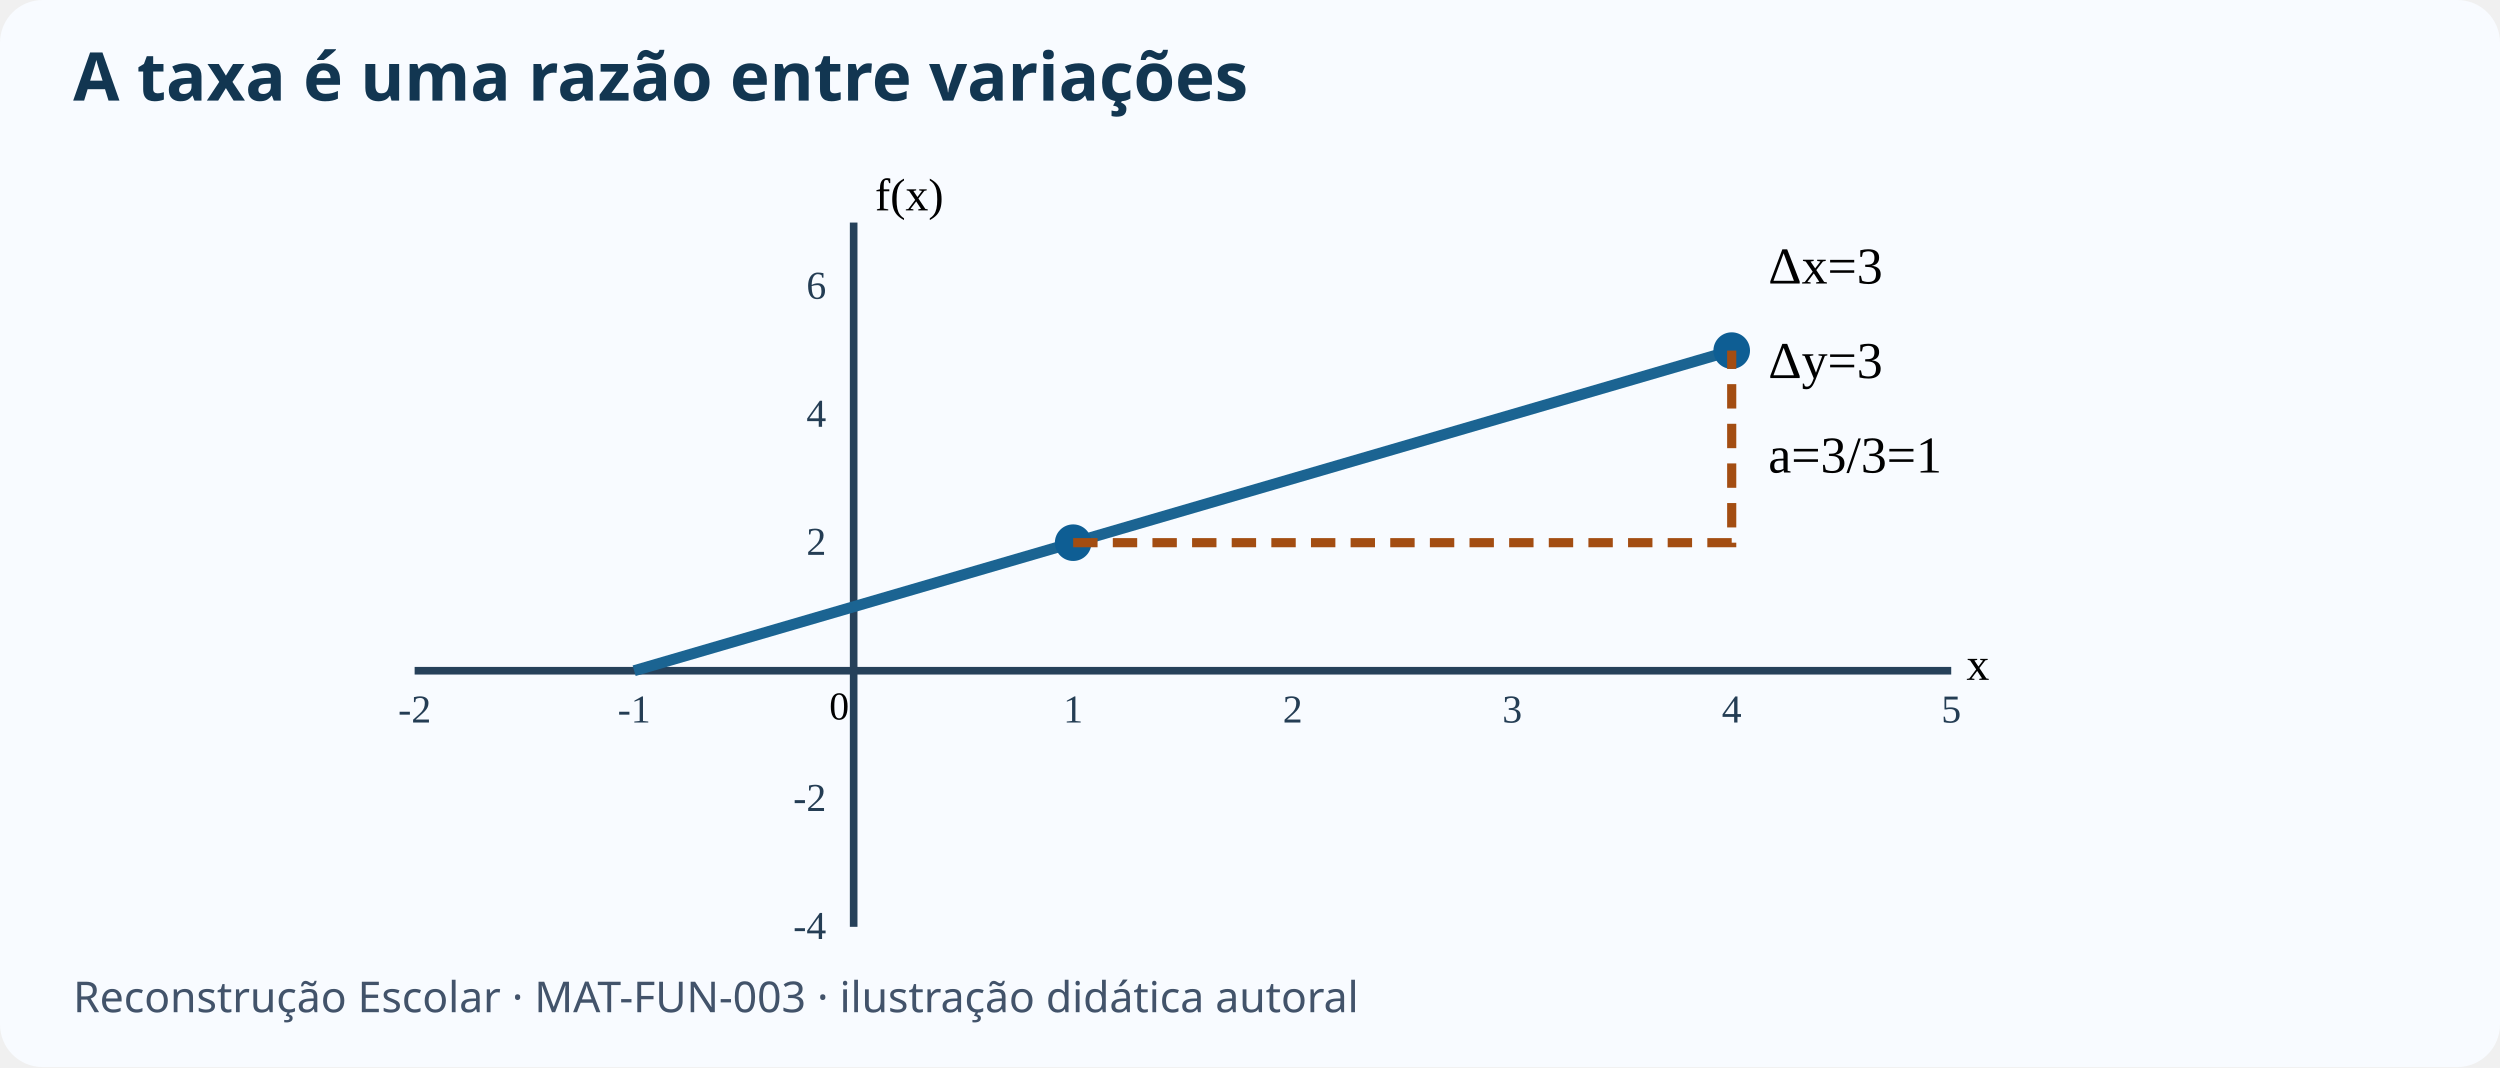
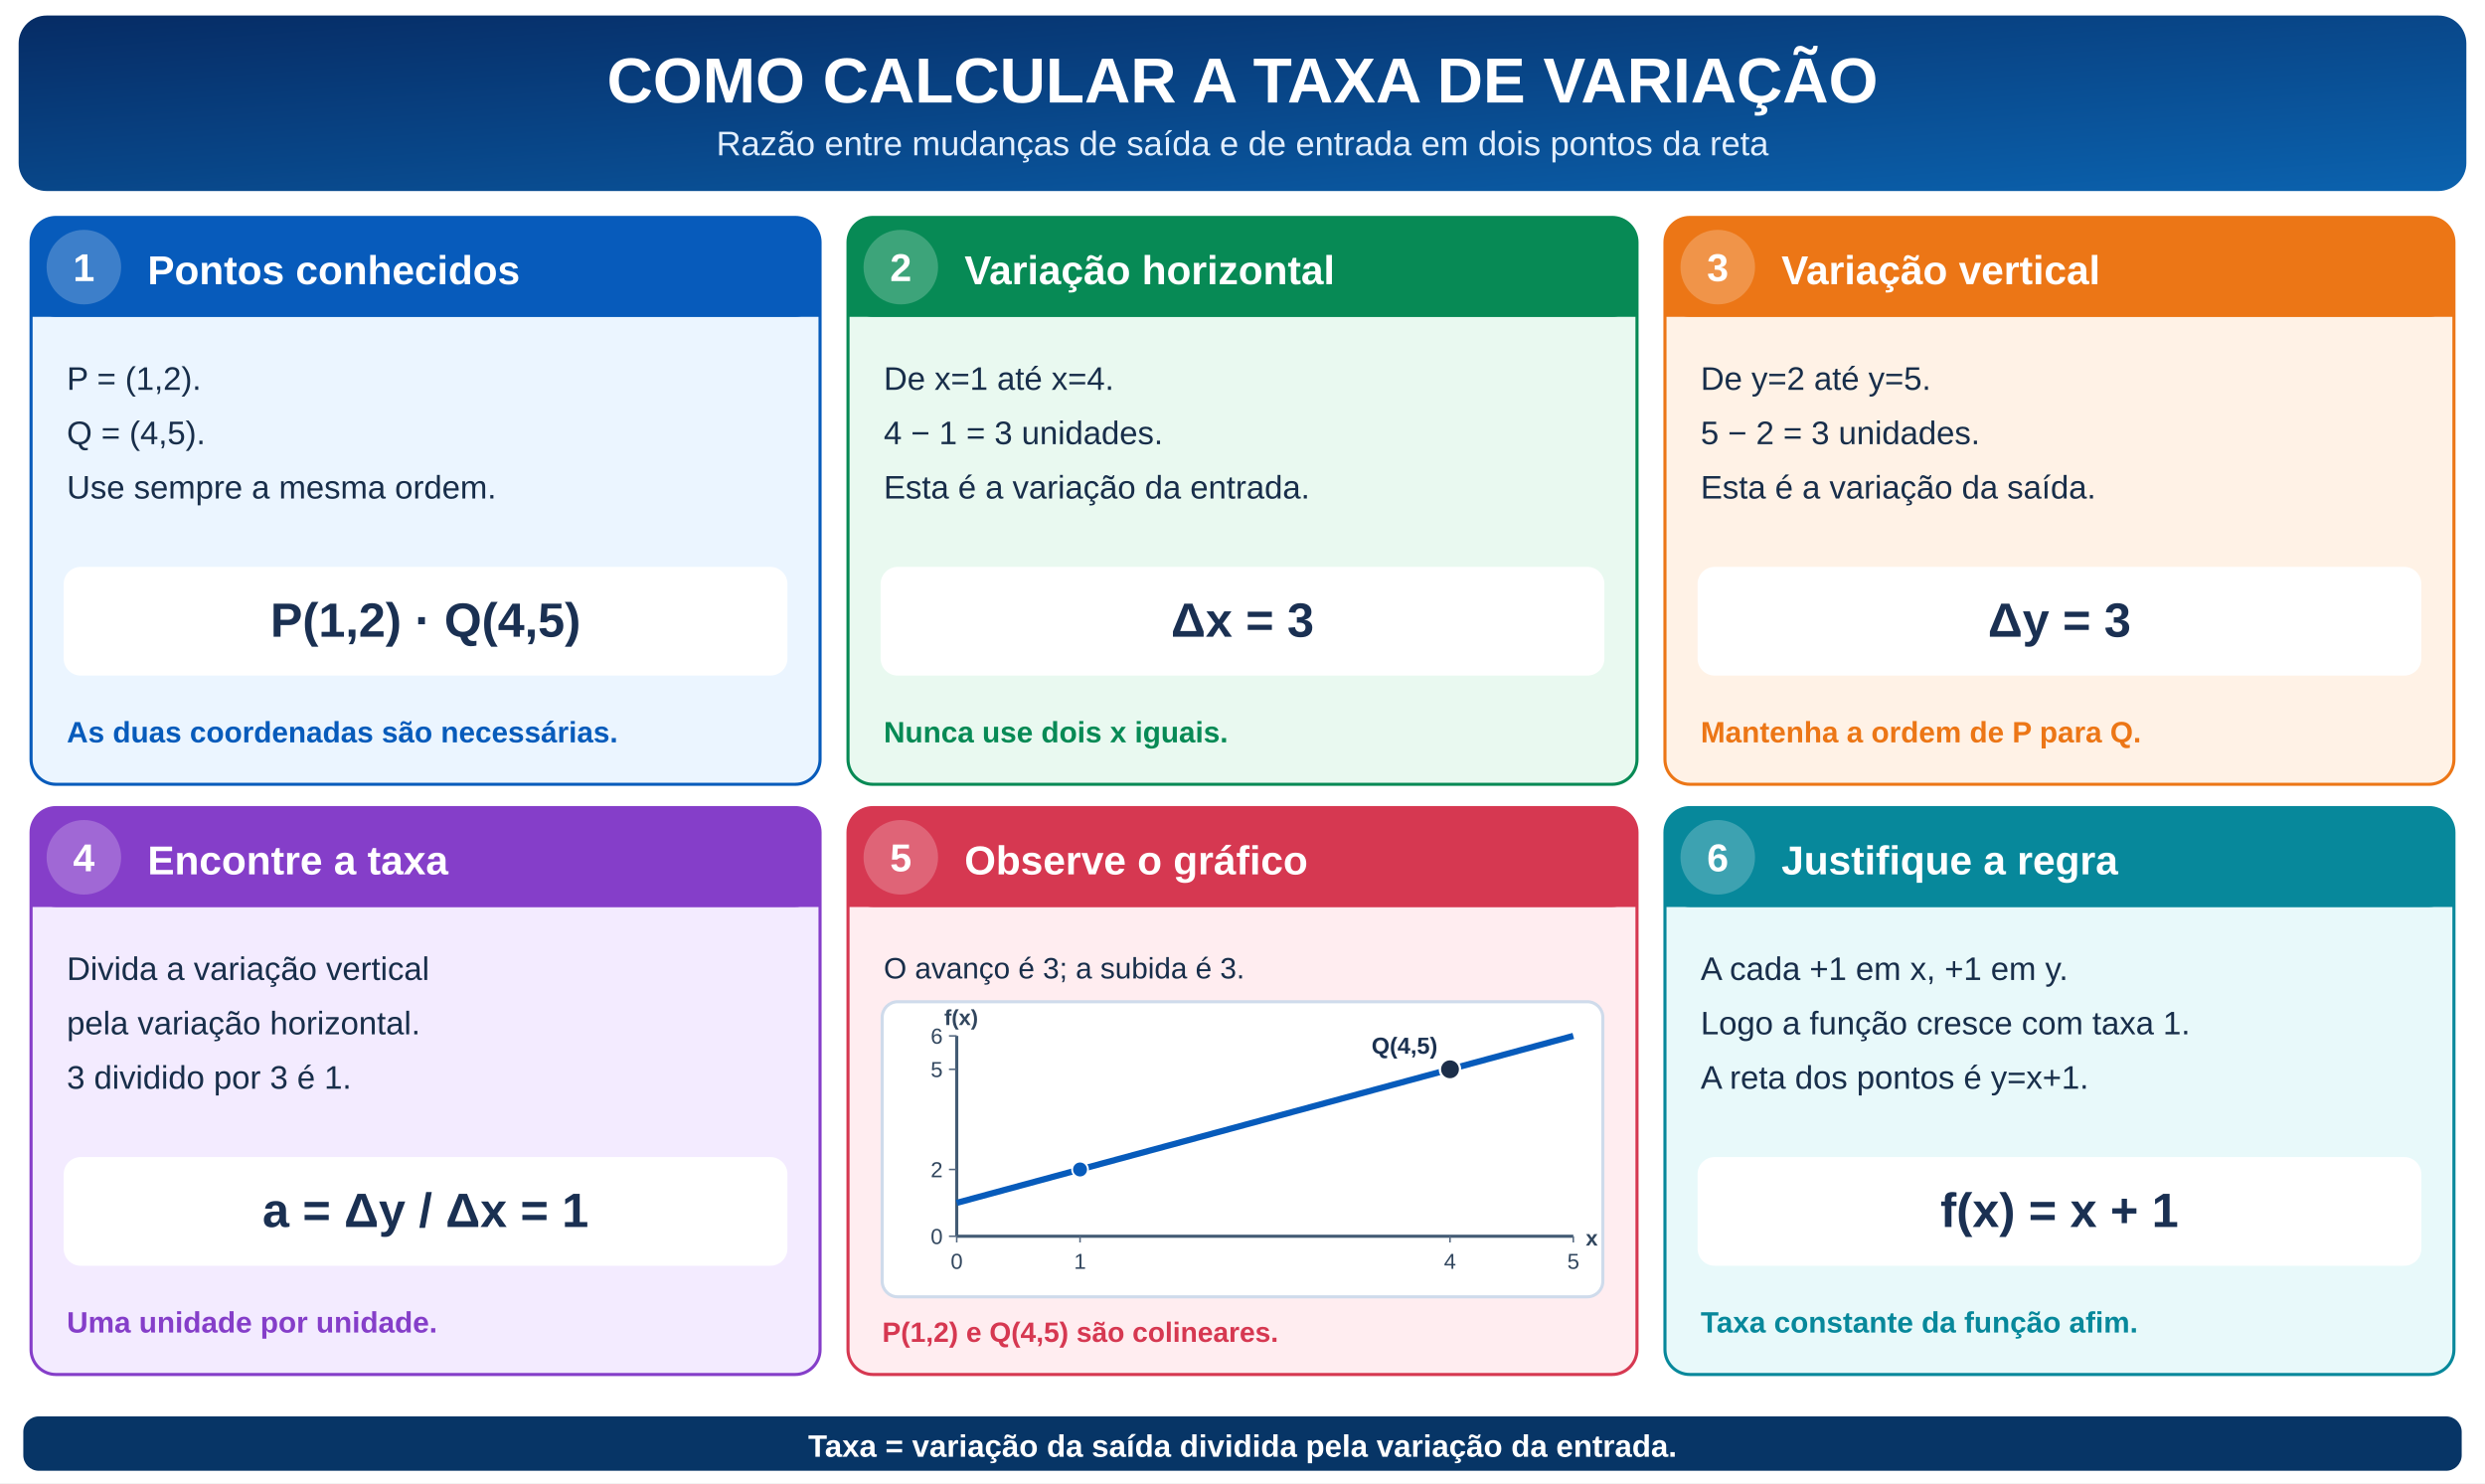
- <svg xmlns="http://www.w3.org/2000/svg" viewBox="0 0 820 350" width="820" height="350" role="img" aria-labelledby="title desc">
-   <rect width="820" height="350" fill="#f8fbff" rx="14" />
-   <text x="24" y="33" font-family="sans-serif" font-size="22" font-weight="bold" fill="#123651">A taxa é uma razão entre variações</text>
-   <line x1="136" y1="220" x2="640" y2="220" stroke="#26415a" stroke-width="2.5" />
-   <line x1="280" y1="73" x2="280" y2="304" stroke="#26415a" stroke-width="2.5" />
-   <text x="136" y="237" font-size="13" text-anchor="middle" fill="#243d54">-2</text>
-   <text x="208" y="237" font-size="13" text-anchor="middle" fill="#243d54">-1</text>
-   <text x="352" y="237" font-size="13" text-anchor="middle" fill="#243d54">1</text>
-   <text x="424" y="237" font-size="13" text-anchor="middle" fill="#243d54">2</text>
-   <text x="496" y="237" font-size="13" text-anchor="middle" fill="#243d54">3</text>
-   <text x="568" y="237" font-size="13" text-anchor="middle" fill="#243d54">4</text>
-   <text x="640" y="237" font-size="13" text-anchor="middle" fill="#243d54">5</text>
-   <text x="271" y="308" text-anchor="end" font-size="13" fill="#243d54">-4</text>
-   <text x="271" y="266" text-anchor="end" font-size="13" fill="#243d54">-2</text>
-   <text x="271" y="182" text-anchor="end" font-size="13" fill="#243d54">2</text>
-   <text x="271" y="140" text-anchor="end" font-size="13" fill="#243d54">4</text>
-   <text x="271" y="98" text-anchor="end" font-size="13" fill="#243d54">6</text>
-   <text x="645" y="223" font-size="15">x</text>
-   <text x="287" y="69" font-size="15">f(x)</text>
-   <text x="272" y="236" font-size="13">0</text>
-   <path d="M208 220 L568 115" stroke="#1b6492" stroke-width="3.6" fill="none" />
-   <circle cx="352" cy="178" r="6" fill="#0e5e94" />
-   <circle cx="568" cy="115" r="6" fill="#0e5e94" />
-   <path d="M352 178 H568 V115" fill="none" stroke="#a34d12" stroke-width="3" stroke-dasharray="8 5" />
-   <text x="580" y="93" font-size="17">Δx=3</text>
-   <text x="580" y="124" font-size="17">Δy=3</text>
-   <text x="580" y="155" font-size="17">a=3/3=1</text>
-   <text x="24" y="332" font-family="sans-serif" font-size="14" fill="#42536a">Reconstrução Escolar · MAT-FUN-003 · ilustração didática autoral</text>
+ <svg xmlns="http://www.w3.org/2000/svg" role="img" aria-labelledby="title desc" viewBox="0 0 1600 955">
+   <rect x="0" y="0" width="1600" height="955" rx="0" fill="#fff" />
+   <defs>
+     <linearGradient id="header" x1="0" y1="0" x2="1" y2="1">
+       <stop offset="0" stop-color="#062c65" />
+       <stop offset="1" stop-color="#0b62ae" />
+     </linearGradient>
+   </defs>
+   <rect x="12" y="10" width="1576" height="113" rx="18" fill="url(#header)" />
+   <text x="800" y="66" text-anchor="middle" font-family="Arial,DejaVu Sans,sans-serif" font-size="41" font-weight="700" fill="#fff">COMO CALCULAR A TAXA DE VARIAÇÃO</text>
+   <text x="800" y="100" text-anchor="middle" font-family="Arial,DejaVu Sans,sans-serif" font-size="22" font-weight="400" fill="#e2efff">Razão entre mudanças de saída e de entrada em dois pontos da reta</text>
+   <rect x="20" y="140" width="508" height="365" rx="16" fill="#ebf5ff" stroke="#075bbb" stroke-width="2" />
+   <rect x="20" y="140" width="508" height="64" rx="16" fill="#075bbb" />
+   <rect x="20" y="186" width="508" height="18" rx="0" fill="#075bbb" />
+   <circle cx="54" cy="172" r="24" fill="#fff" opacity=".22" />
+   <text x="54" y="181" text-anchor="middle" font-family="Arial,DejaVu Sans,sans-serif" font-size="25" font-weight="700" fill="#fff">1</text>
+   <text x="95" y="183" text-anchor="start" font-family="Arial,DejaVu Sans,sans-serif" font-size="26" font-weight="700" fill="#fff">Pontos conhecidos</text>
+   <text x="43" y="251" text-anchor="start" font-family="Arial,DejaVu Sans,sans-serif" font-size="21" font-weight="400" fill="#182e4a">P = (1,2).</text>
+   <text x="43" y="286" text-anchor="start" font-family="Arial,DejaVu Sans,sans-serif" font-size="21" font-weight="400" fill="#182e4a">Q = (4,5).</text>
+   <text x="43" y="321" text-anchor="start" font-family="Arial,DejaVu Sans,sans-serif" font-size="21" font-weight="400" fill="#182e4a">Use sempre a mesma ordem.</text>
+   <rect x="41" y="365" width="466" height="70" rx="11" fill="#fff" />
+   <text x="274" y="410" text-anchor="middle" font-family="Arial,DejaVu Sans,sans-serif" font-size="31" font-weight="700" fill="#1a3052">P(1,2)  ·  Q(4,5)</text>
+   <text x="43" y="478" text-anchor="start" font-family="Arial,DejaVu Sans,sans-serif" font-size="19" font-weight="700" fill="#075bbb">As duas coordenadas são necessárias.</text>
+   <rect x="546" y="140" width="508" height="365" rx="16" fill="#e9f9f0" stroke="#078a55" stroke-width="2" />
+   <rect x="546" y="140" width="508" height="64" rx="16" fill="#078a55" />
+   <rect x="546" y="186" width="508" height="18" rx="0" fill="#078a55" />
+   <circle cx="580" cy="172" r="24" fill="#fff" opacity=".22" />
+   <text x="580" y="181" text-anchor="middle" font-family="Arial,DejaVu Sans,sans-serif" font-size="25" font-weight="700" fill="#fff">2</text>
+   <text x="621" y="183" text-anchor="start" font-family="Arial,DejaVu Sans,sans-serif" font-size="26" font-weight="700" fill="#fff">Variação horizontal</text>
+   <text x="569" y="251" text-anchor="start" font-family="Arial,DejaVu Sans,sans-serif" font-size="21" font-weight="400" fill="#182e4a">De x=1 até x=4.</text>
+   <text x="569" y="286" text-anchor="start" font-family="Arial,DejaVu Sans,sans-serif" font-size="21" font-weight="400" fill="#182e4a">4 − 1 = 3 unidades.</text>
+   <text x="569" y="321" text-anchor="start" font-family="Arial,DejaVu Sans,sans-serif" font-size="21" font-weight="400" fill="#182e4a">Esta é a variação da entrada.</text>
+   <rect x="567" y="365" width="466" height="70" rx="11" fill="#fff" />
+   <text x="800" y="410" text-anchor="middle" font-family="Arial,DejaVu Sans,sans-serif" font-size="31" font-weight="700" fill="#1a3052">Δx = 3</text>
+   <text x="569" y="478" text-anchor="start" font-family="Arial,DejaVu Sans,sans-serif" font-size="19" font-weight="700" fill="#078a55">Nunca use dois x iguais.</text>
+   <rect x="1072" y="140" width="508" height="365" rx="16" fill="#fff2e6" stroke="#ec7616" stroke-width="2" />
+   <rect x="1072" y="140" width="508" height="64" rx="16" fill="#ec7616" />
+   <rect x="1072" y="186" width="508" height="18" rx="0" fill="#ec7616" />
+   <circle cx="1106" cy="172" r="24" fill="#fff" opacity=".22" />
+   <text x="1106" y="181" text-anchor="middle" font-family="Arial,DejaVu Sans,sans-serif" font-size="25" font-weight="700" fill="#fff">3</text>
+   <text x="1147" y="183" text-anchor="start" font-family="Arial,DejaVu Sans,sans-serif" font-size="26" font-weight="700" fill="#fff">Variação vertical</text>
+   <text x="1095" y="251" text-anchor="start" font-family="Arial,DejaVu Sans,sans-serif" font-size="21" font-weight="400" fill="#182e4a">De y=2 até y=5.</text>
+   <text x="1095" y="286" text-anchor="start" font-family="Arial,DejaVu Sans,sans-serif" font-size="21" font-weight="400" fill="#182e4a">5 − 2 = 3 unidades.</text>
+   <text x="1095" y="321" text-anchor="start" font-family="Arial,DejaVu Sans,sans-serif" font-size="21" font-weight="400" fill="#182e4a">Esta é a variação da saída.</text>
+   <rect x="1093" y="365" width="466" height="70" rx="11" fill="#fff" />
+   <text x="1326" y="410" text-anchor="middle" font-family="Arial,DejaVu Sans,sans-serif" font-size="31" font-weight="700" fill="#1a3052">Δy = 3</text>
+   <text x="1095" y="478" text-anchor="start" font-family="Arial,DejaVu Sans,sans-serif" font-size="19" font-weight="700" fill="#ec7616">Mantenha a ordem de P para Q.</text>
+   <rect x="20" y="520" width="508" height="365" rx="16" fill="#f3ebff" stroke="#853ec9" stroke-width="2" />
+   <rect x="20" y="520" width="508" height="64" rx="16" fill="#853ec9" />
+   <rect x="20" y="566" width="508" height="18" rx="0" fill="#853ec9" />
+   <circle cx="54" cy="552" r="24" fill="#fff" opacity=".22" />
+   <text x="54" y="561" text-anchor="middle" font-family="Arial,DejaVu Sans,sans-serif" font-size="25" font-weight="700" fill="#fff">4</text>
+   <text x="95" y="563" text-anchor="start" font-family="Arial,DejaVu Sans,sans-serif" font-size="26" font-weight="700" fill="#fff">Encontre a taxa</text>
+   <text x="43" y="631" text-anchor="start" font-family="Arial,DejaVu Sans,sans-serif" font-size="21" font-weight="400" fill="#182e4a">Divida a variação vertical</text>
+   <text x="43" y="666" text-anchor="start" font-family="Arial,DejaVu Sans,sans-serif" font-size="21" font-weight="400" fill="#182e4a">pela variação horizontal.</text>
+   <text x="43" y="701" text-anchor="start" font-family="Arial,DejaVu Sans,sans-serif" font-size="21" font-weight="400" fill="#182e4a">3 dividido por 3 é 1.</text>
+   <rect x="41" y="745" width="466" height="70" rx="11" fill="#fff" />
+   <text x="274" y="790" text-anchor="middle" font-family="Arial,DejaVu Sans,sans-serif" font-size="31" font-weight="700" fill="#1a3052">a = Δy / Δx = 1</text>
+   <text x="43" y="858" text-anchor="start" font-family="Arial,DejaVu Sans,sans-serif" font-size="19" font-weight="700" fill="#853ec9">Uma unidade por unidade.</text>
+   <rect x="546" y="520" width="508" height="365" rx="16" fill="#ffedf0" stroke="#d63851" stroke-width="2" />
+   <rect x="546" y="520" width="508" height="64" rx="16" fill="#d63851" />
+   <rect x="546" y="566" width="508" height="18" rx="0" fill="#d63851" />
+   <circle cx="580" cy="552" r="24" fill="#fff" opacity=".22" />
+   <text x="580" y="561" text-anchor="middle" font-family="Arial,DejaVu Sans,sans-serif" font-size="25" font-weight="700" fill="#fff">5</text>
+   <text x="621" y="563" text-anchor="start" font-family="Arial,DejaVu Sans,sans-serif" font-size="26" font-weight="700" fill="#fff">Observe o gráfico</text>
+   <text x="569" y="630" text-anchor="start" font-family="Arial,DejaVu Sans,sans-serif" font-size="19" font-weight="400" fill="#182e4a">O avanço é 3; a subida é 3.</text>
+   <rect x="568" y="645" width="464" height="190" rx="10" fill="#fff" stroke="#cfdbeb" stroke-width="2" />
+   <line x1="616" y1="667" x2="616" y2="796" stroke="#435b74" stroke-width="2" />
+   <line x1="616" y1="796" x2="1013" y2="796" stroke="#435b74" stroke-width="2" />
+   <line x1="616" y1="796" x2="616" y2="800" stroke="#566981" stroke-width="1" />
+   <text x="616" y="817" text-anchor="middle" font-family="Arial,DejaVu Sans,sans-serif" font-size="14" font-weight="400" fill="#31465e">0</text>
+   <line x1="695.4" y1="796" x2="695.4" y2="800" stroke="#566981" stroke-width="1" />
+   <text x="695.4" y="817" text-anchor="middle" font-family="Arial,DejaVu Sans,sans-serif" font-size="14" font-weight="400" fill="#31465e">1</text>
+   <line x1="933.6" y1="796" x2="933.6" y2="800" stroke="#566981" stroke-width="1" />
+   <text x="933.6" y="817" text-anchor="middle" font-family="Arial,DejaVu Sans,sans-serif" font-size="14" font-weight="400" fill="#31465e">4</text>
+   <line x1="1013" y1="796" x2="1013" y2="800" stroke="#566981" stroke-width="1" />
+   <text x="1013" y="817" text-anchor="middle" font-family="Arial,DejaVu Sans,sans-serif" font-size="14" font-weight="400" fill="#31465e">5</text>
+   <line x1="611" y1="796" x2="616" y2="796" stroke="#566981" stroke-width="1" />
+   <text x="607" y="801" text-anchor="end" font-family="Arial,DejaVu Sans,sans-serif" font-size="14" font-weight="400" fill="#31465e">0</text>
+   <line x1="611" y1="753" x2="616" y2="753" stroke="#566981" stroke-width="1" />
+   <text x="607" y="758" text-anchor="end" font-family="Arial,DejaVu Sans,sans-serif" font-size="14" font-weight="400" fill="#31465e">2</text>
+   <line x1="611" y1="688.5" x2="616" y2="688.5" stroke="#566981" stroke-width="1" />
+   <text x="607" y="693.5" text-anchor="end" font-family="Arial,DejaVu Sans,sans-serif" font-size="14" font-weight="400" fill="#31465e">5</text>
+   <line x1="611" y1="667" x2="616" y2="667" stroke="#566981" stroke-width="1" />
+   <text x="607" y="672" text-anchor="end" font-family="Arial,DejaVu Sans,sans-serif" font-size="14" font-weight="400" fill="#31465e">6</text>
+   <text x="1021" y="802" text-anchor="start" font-family="Arial,DejaVu Sans,sans-serif" font-size="14" font-weight="700" fill="#31465e">x</text>
+   <text x="608" y="660" text-anchor="start" font-family="Arial,DejaVu Sans,sans-serif" font-size="14" font-weight="700" fill="#31465e">f(x)</text>
+   <polyline points="616.0,774.5 1013.0,667.0" fill="none" stroke="#075bbb" stroke-width="4" />
+   <circle cx="695.4" cy="753" r="5.1" fill="#075bbb" stroke="#fff" stroke-width="1.2" />
+   <circle cx="933.6" cy="688.5" r="5.1" fill="#075bbb" stroke="#fff" stroke-width="1.2" />
+   <circle cx="933.6" cy="688.5" r="6.5" fill="#1c2e49" stroke="#fff" stroke-width="1.5" />
+   <text x="925.6" y="678.5" text-anchor="end" font-family="Arial,DejaVu Sans,sans-serif" font-size="15" font-weight="700" fill="#1b3150">Q(4,5)</text>
+   <text x="568" y="864" text-anchor="start" font-family="Arial,DejaVu Sans,sans-serif" font-size="18" font-weight="700" fill="#d63851">P(1,2) e Q(4,5) são colineares.</text>
+   <rect x="1072" y="520" width="508" height="365" rx="16" fill="#e8f9fa" stroke="#07889b" stroke-width="2" />
+   <rect x="1072" y="520" width="508" height="64" rx="16" fill="#07889b" />
+   <rect x="1072" y="566" width="508" height="18" rx="0" fill="#07889b" />
+   <circle cx="1106" cy="552" r="24" fill="#fff" opacity=".22" />
+   <text x="1106" y="561" text-anchor="middle" font-family="Arial,DejaVu Sans,sans-serif" font-size="25" font-weight="700" fill="#fff">6</text>
+   <text x="1147" y="563" text-anchor="start" font-family="Arial,DejaVu Sans,sans-serif" font-size="26" font-weight="700" fill="#fff">Justifique a regra</text>
+   <text x="1095" y="631" text-anchor="start" font-family="Arial,DejaVu Sans,sans-serif" font-size="21" font-weight="400" fill="#182e4a">A cada +1 em x, +1 em y.</text>
+   <text x="1095" y="666" text-anchor="start" font-family="Arial,DejaVu Sans,sans-serif" font-size="21" font-weight="400" fill="#182e4a">Logo a função cresce com taxa 1.</text>
+   <text x="1095" y="701" text-anchor="start" font-family="Arial,DejaVu Sans,sans-serif" font-size="21" font-weight="400" fill="#182e4a">A reta dos pontos é y=x+1.</text>
+   <rect x="1093" y="745" width="466" height="70" rx="11" fill="#fff" />
+   <text x="1326" y="790" text-anchor="middle" font-family="Arial,DejaVu Sans,sans-serif" font-size="31" font-weight="700" fill="#1a3052">f(x) = x + 1</text>
+   <text x="1095" y="858" text-anchor="start" font-family="Arial,DejaVu Sans,sans-serif" font-size="19" font-weight="700" fill="#07889b">Taxa constante da função afim.</text>
+   <rect x="15" y="912" width="1570" height="35" rx="10" fill="#073566" />
+   <text x="800" y="938" text-anchor="middle" font-family="Arial,DejaVu Sans,sans-serif" font-size="20" font-weight="700" fill="#fff">Taxa = variação da saída dividida pela variação da entrada.</text>
</svg>
